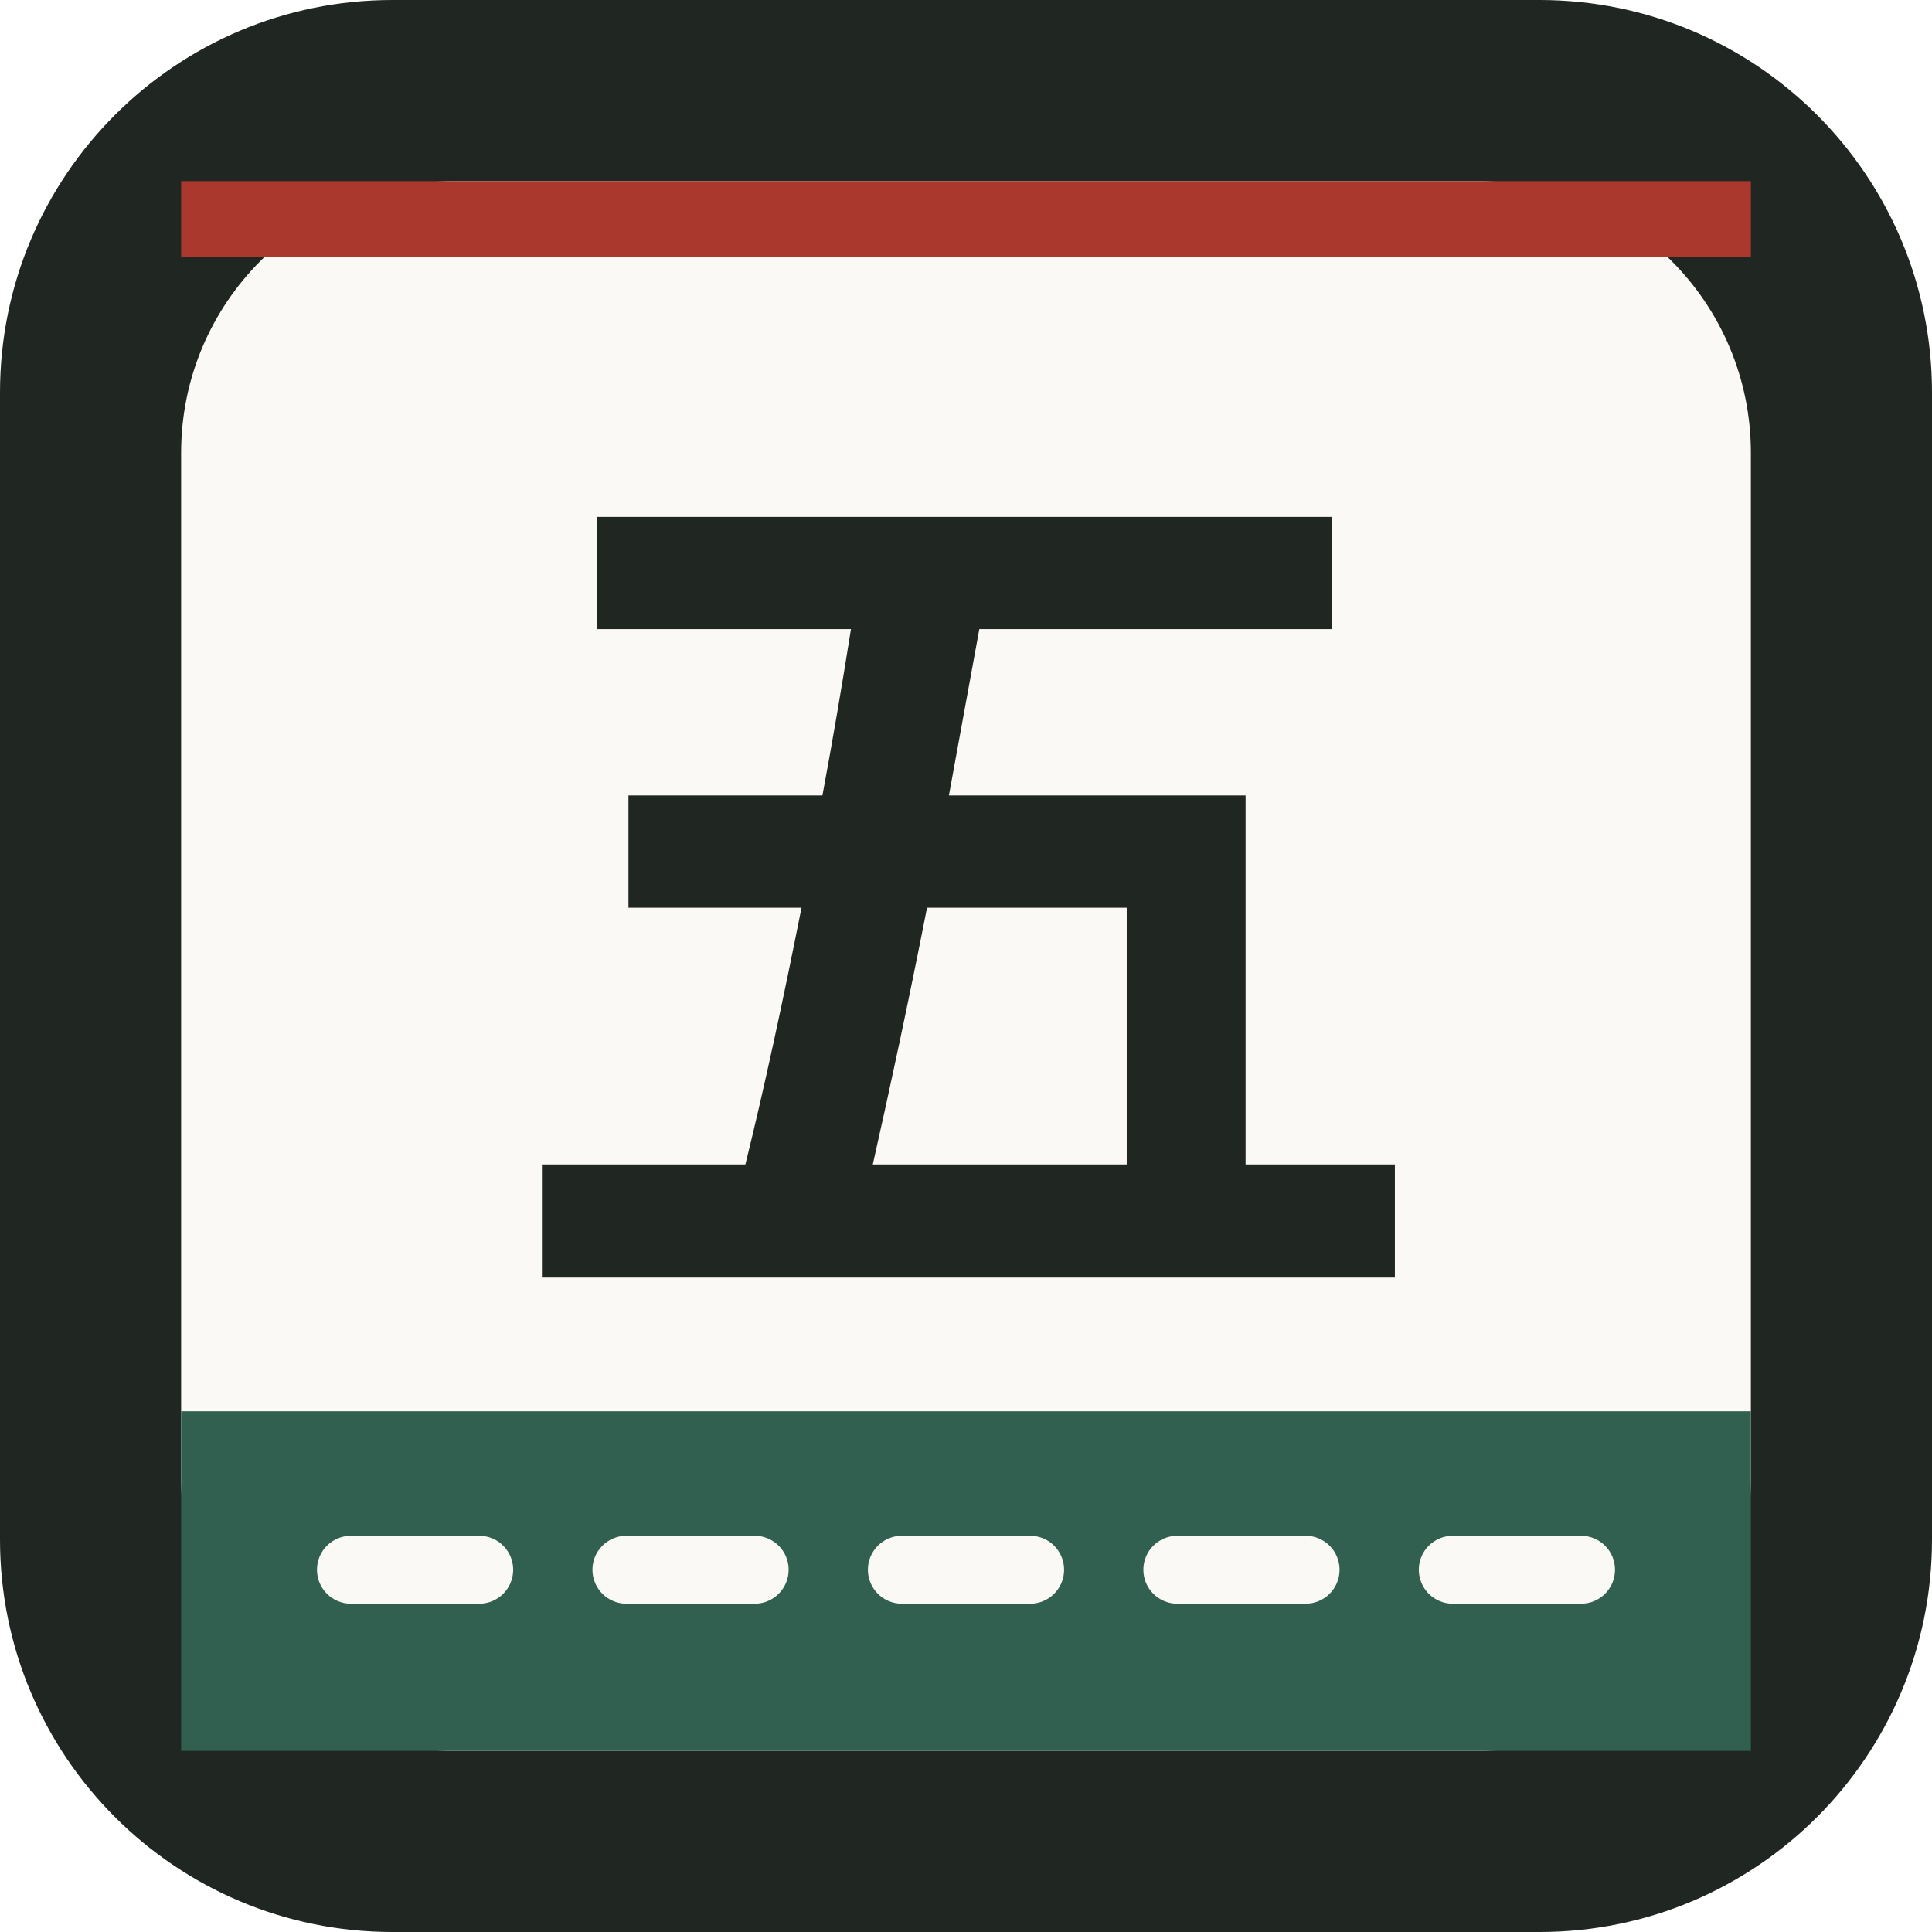
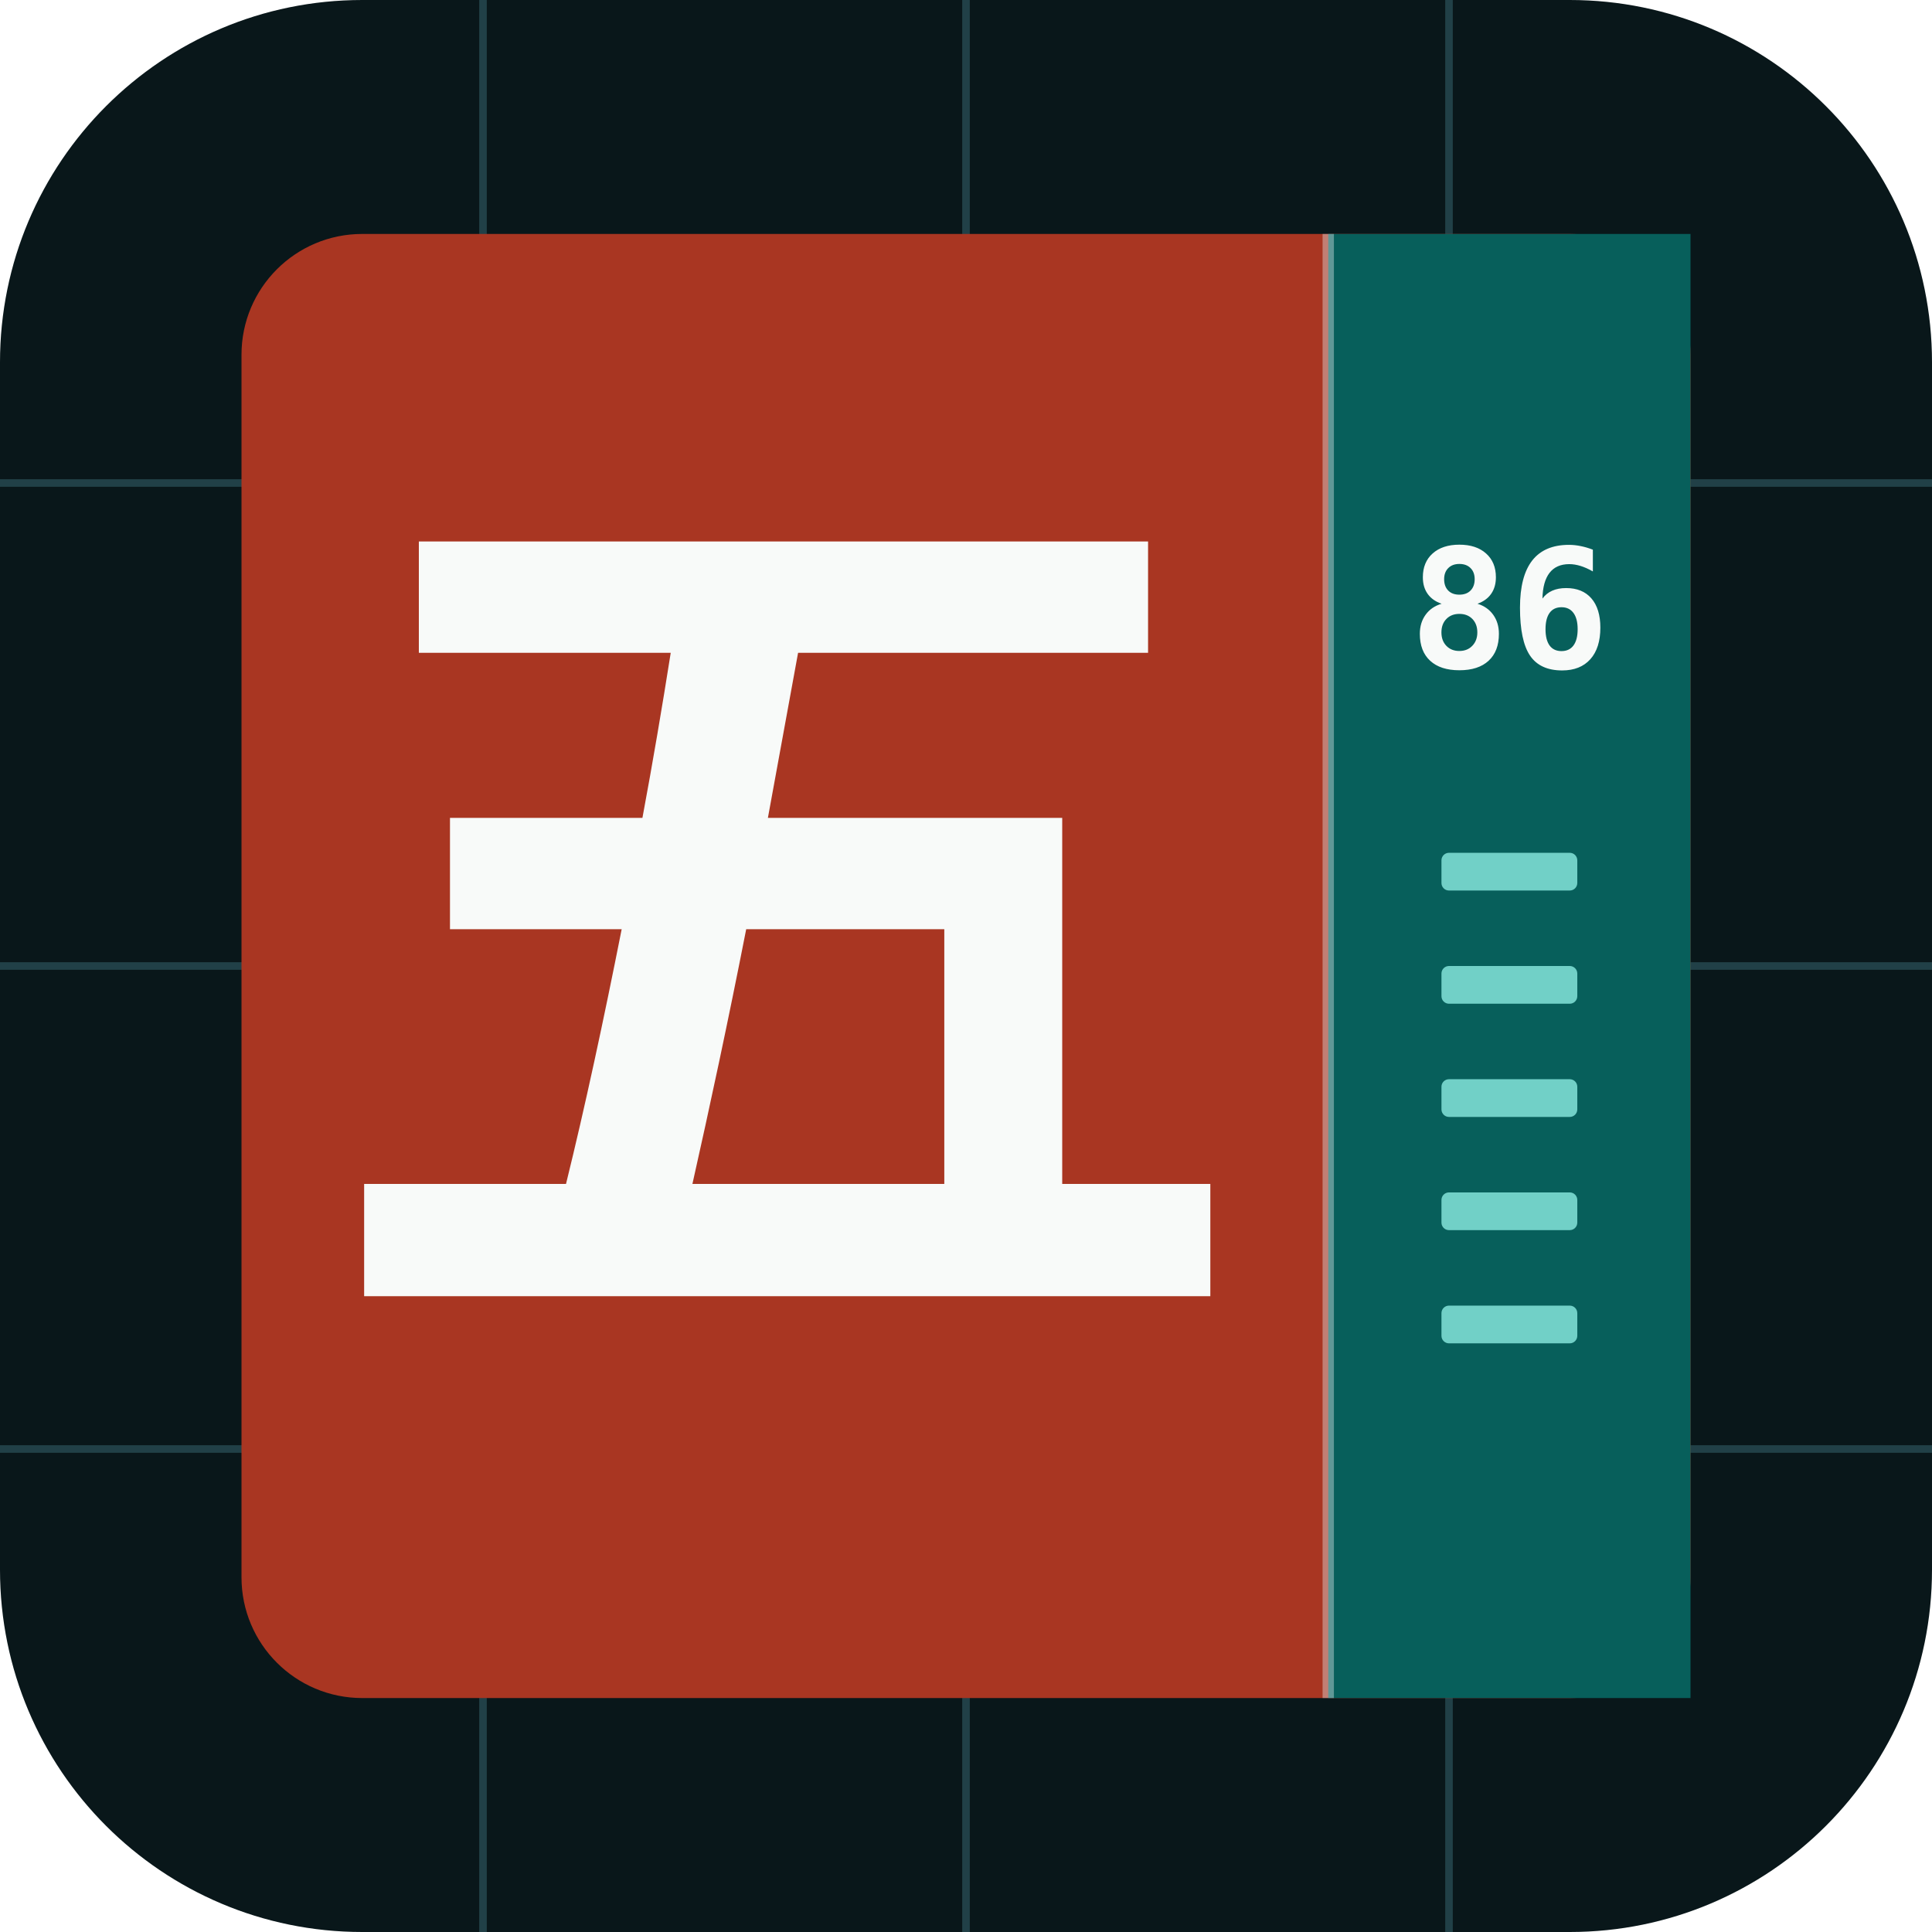
<svg xmlns="http://www.w3.org/2000/svg" viewBox="0 0 512 512" role="img" aria-label="五笔测试网站">
-   <rect width="512" height="512" rx="104" fill="#202622" />
-   <rect x="48" y="48" width="416" height="416" rx="72" fill="#faf9f5" />
-   <path d="M48 374h416v90H48z" fill="#315f50" />
-   <path d="M48 48h416v20H48z" fill="#aa382c" />
-   <text x="256" y="328" text-anchor="middle" font-family="Kaiti SC, STKaiti, KaiTi, serif" font-size="252" font-weight="600" fill="#202622">五</text>
-   <g fill="#faf9f5">
-     <rect x="84" y="407" width="52" height="18" rx="9" />
-     <rect x="157" y="407" width="52" height="18" rx="9" />
-     <rect x="230" y="407" width="52" height="18" rx="9" />
-     <rect x="303" y="407" width="52" height="18" rx="9" />
-     <rect x="376" y="407" width="52" height="18" rx="9" />
+   <rect width="512" height="512" rx="96" fill="#09171a" />
+   <g stroke="#214047" stroke-width="2">
+     <path d="M0 128h512M0 256h512M0 384h512" />
+     <path d="M128 0v512M256 0v512M384 0v512" />
+   </g>
+   <rect x="64" y="62" width="384" height="388" rx="32" fill="#a93622" />
+   <path d="M352 62h96v388h-96z" fill="#075f5b" />
+   <path d="M352 62v388" stroke="#e7edf0" stroke-opacity=".4" stroke-width="3" />
+   <text x="208" y="333" text-anchor="middle" font-family="Songti SC, STSong, serif" font-size="250" font-weight="700" fill="#f8faf9">五</text>
+   <text x="400" y="177" text-anchor="middle" font-family="SFMono-Regular, monospace" font-size="44" font-weight="700" fill="#f8faf9">86</text>
+   <g fill="#71d0c7">
+     <rect x="382" y="226" width="36" height="10" rx="2" />
+     <rect x="382" y="256" width="36" height="10" rx="2" />
+     <rect x="382" y="286" width="36" height="10" rx="2" />
+     <rect x="382" y="316" width="36" height="10" rx="2" />
+     <rect x="382" y="346" width="36" height="10" rx="2" />
  </g>
</svg>
